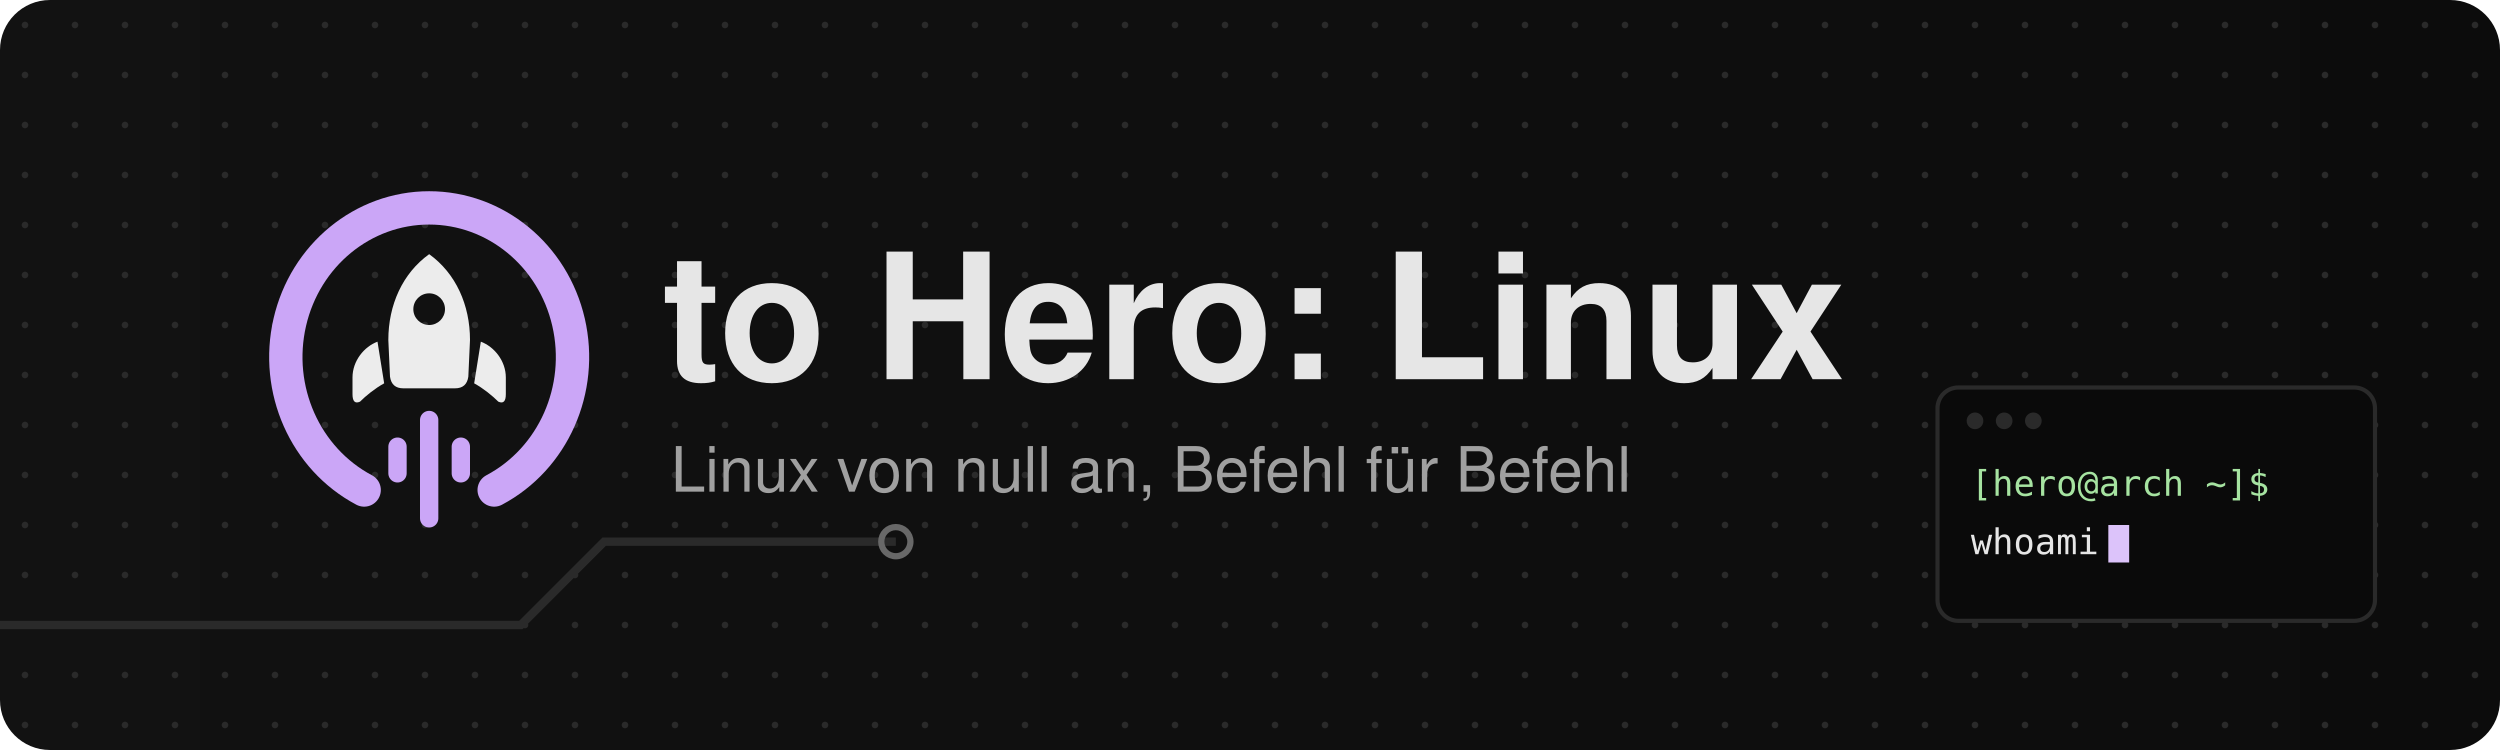
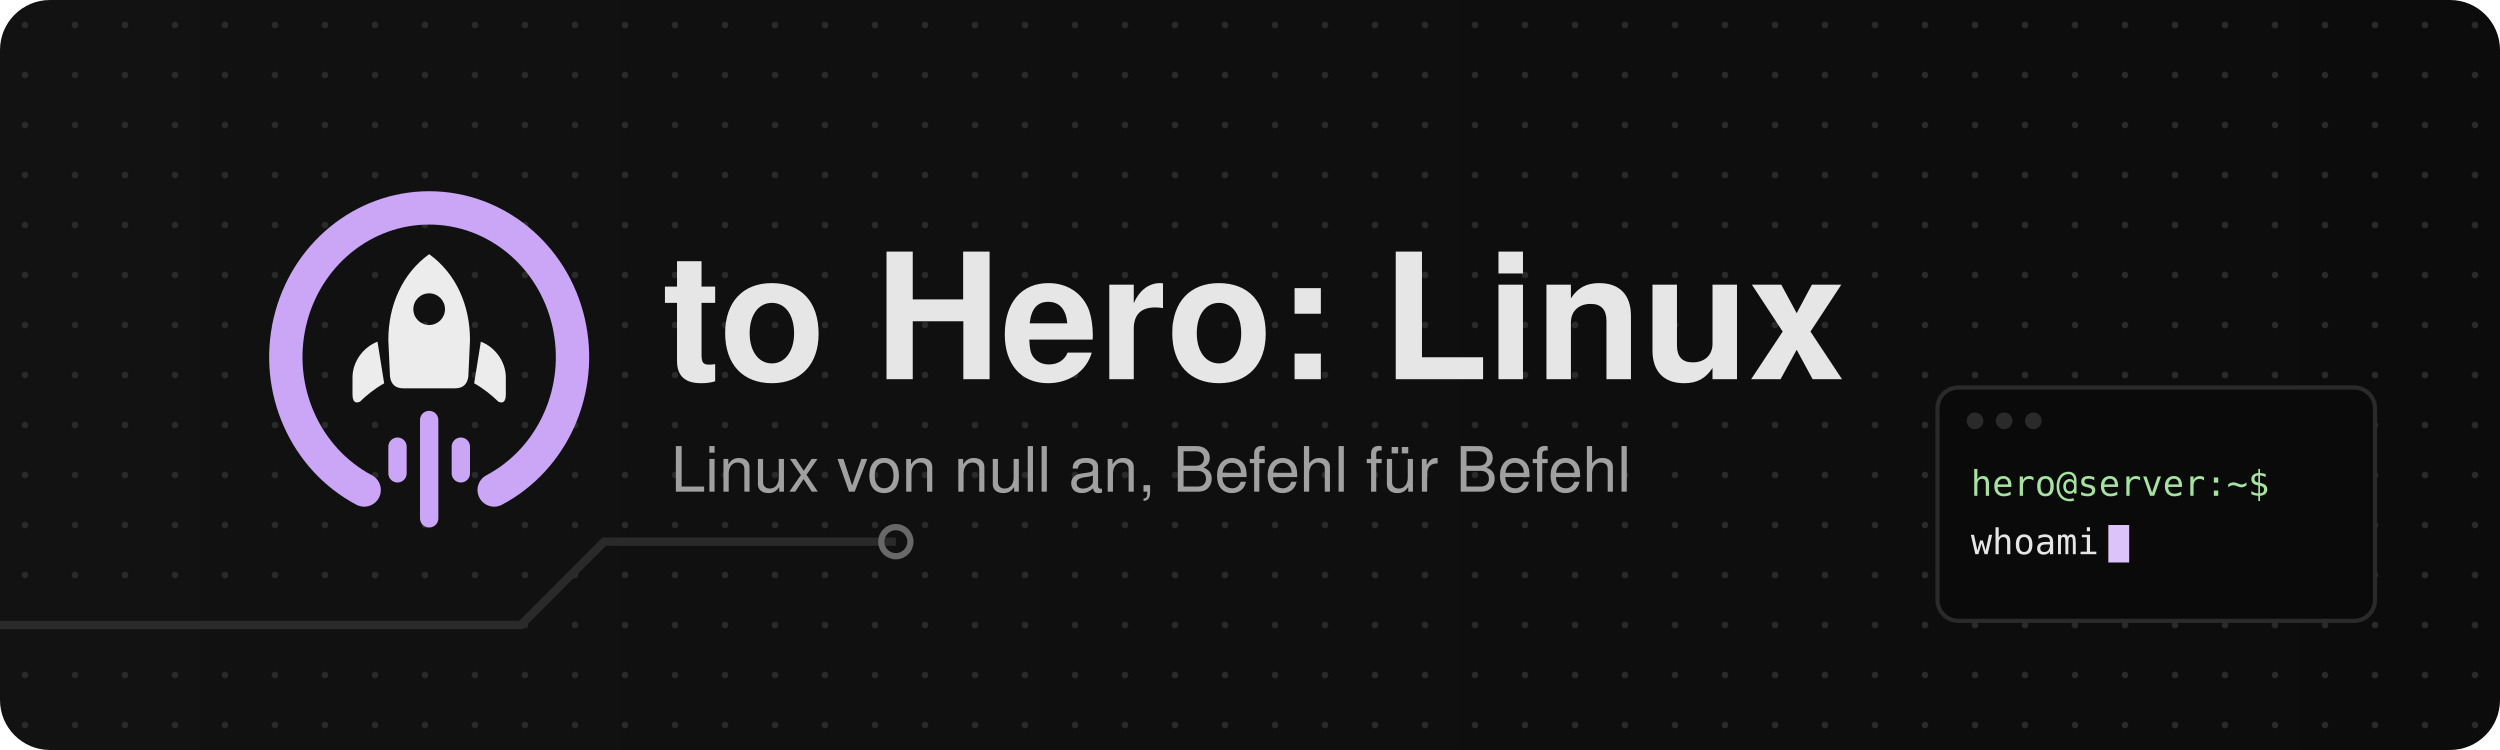
<svg xmlns="http://www.w3.org/2000/svg" viewBox="0 0 1200 360" width="1200" height="360" role="img" aria-label="0 to Hero: Linux – Linux von null an, Befehl für Befehl">
  <defs>
    <pattern id="raster" width="24" height="24" patternUnits="userSpaceOnUse">
      <circle cx="12" cy="12" r="1.6" fill="#2a2a2a" />
    </pattern>
    <linearGradient id="verlauf" x1="0" x2="1">
      <stop offset="0" stop-color="#121212" />
      <stop offset="1" stop-color="#0c0c0c" />
    </linearGradient>
  </defs>
  <rect width="1200" height="360" rx="24" fill="url(#verlauf)" />
  <rect width="1200" height="360" rx="24" fill="url(#raster)" />
  <g transform="translate(206 168) scale(0.4) translate(-768 -472)">
    <path d="M690 640 A172 179 0 1 1 846 640" fill="none" stroke="#cba6f7" stroke-width="40" stroke-linecap="round" />
    <path d="M768 357 C736 380 719 418 719 460 L721 504 Q723 518 737 518 L799 518 Q813 518 815 504 L817 460 C817 418 800 380 768 357 Z M768 404 A19 19 0 1 0 768 442 A19 19 0 1 0 768 404 Z" fill="#ececec" fill-rule="evenodd" />
    <path d="M706 462 L714 512 C703 518 692 527 685 534 Q676 538 676 525 L676 505 C676 485 690 468 706 462 Z" fill="#ececec" />
    <path d="M830 462 L822 512 C833 518 844 527 851 534 Q860 538 860 525 L860 505 C860 485 846 468 830 462 Z" fill="#ececec" />
    <path d="M768 556 V674 M730 588 V620 M806 588 V620" stroke="#cba6f7" stroke-linecap="round" stroke-width="22" fill="none" />
  </g>
  <text x="318" y="182" font-family="Atkinson Hyperlegible, Segoe UI, Helvetica, Arial, sans-serif" font-size="84" font-weight="700" fill="#e6e6e6">to Hero: Linux</text>
  <text x="322" y="236" font-family="Atkinson Hyperlegible, Segoe UI, Helvetica, Arial, sans-serif" font-size="30" fill="#a0a0a0">Linux von null an, Befehl für Befehl</text>
  <rect x="930" y="186" width="210" height="112" rx="10" fill="#0a0a0a" stroke="#2a2a2a" stroke-width="2" />
  <circle cx="948" cy="202" r="4" fill="#2a2a2a" />
  <circle cx="962" cy="202" r="4" fill="#2a2a2a" />
  <circle cx="976" cy="202" r="4" fill="#2a2a2a" />
-   <text x="946" y="238" font-family="JetBrains Mono, Cascadia Code, Consolas, monospace" font-size="17" fill="#a6e3a1">[hero@arch ~]$</text>
+   <text x="946" y="238" font-family="JetBrains Mono, Cascadia Code, Consolas, monospace" font-size="17" fill="#a6e3a1">hero@server:~$</text>
  <text x="946" y="266" font-family="JetBrains Mono, Cascadia Code, Consolas, monospace" font-size="17" fill="#e6e6e6">whoami</text>
  <rect x="1012" y="252" width="10" height="18" fill="#dcc3fa" />
  <path d="M0 300 H250 L290 260 H430" fill="none" stroke="#2a2a2a" stroke-width="4" />
  <circle cx="430" cy="260" r="7" fill="none" stroke="#686868" stroke-width="3" />
</svg>
